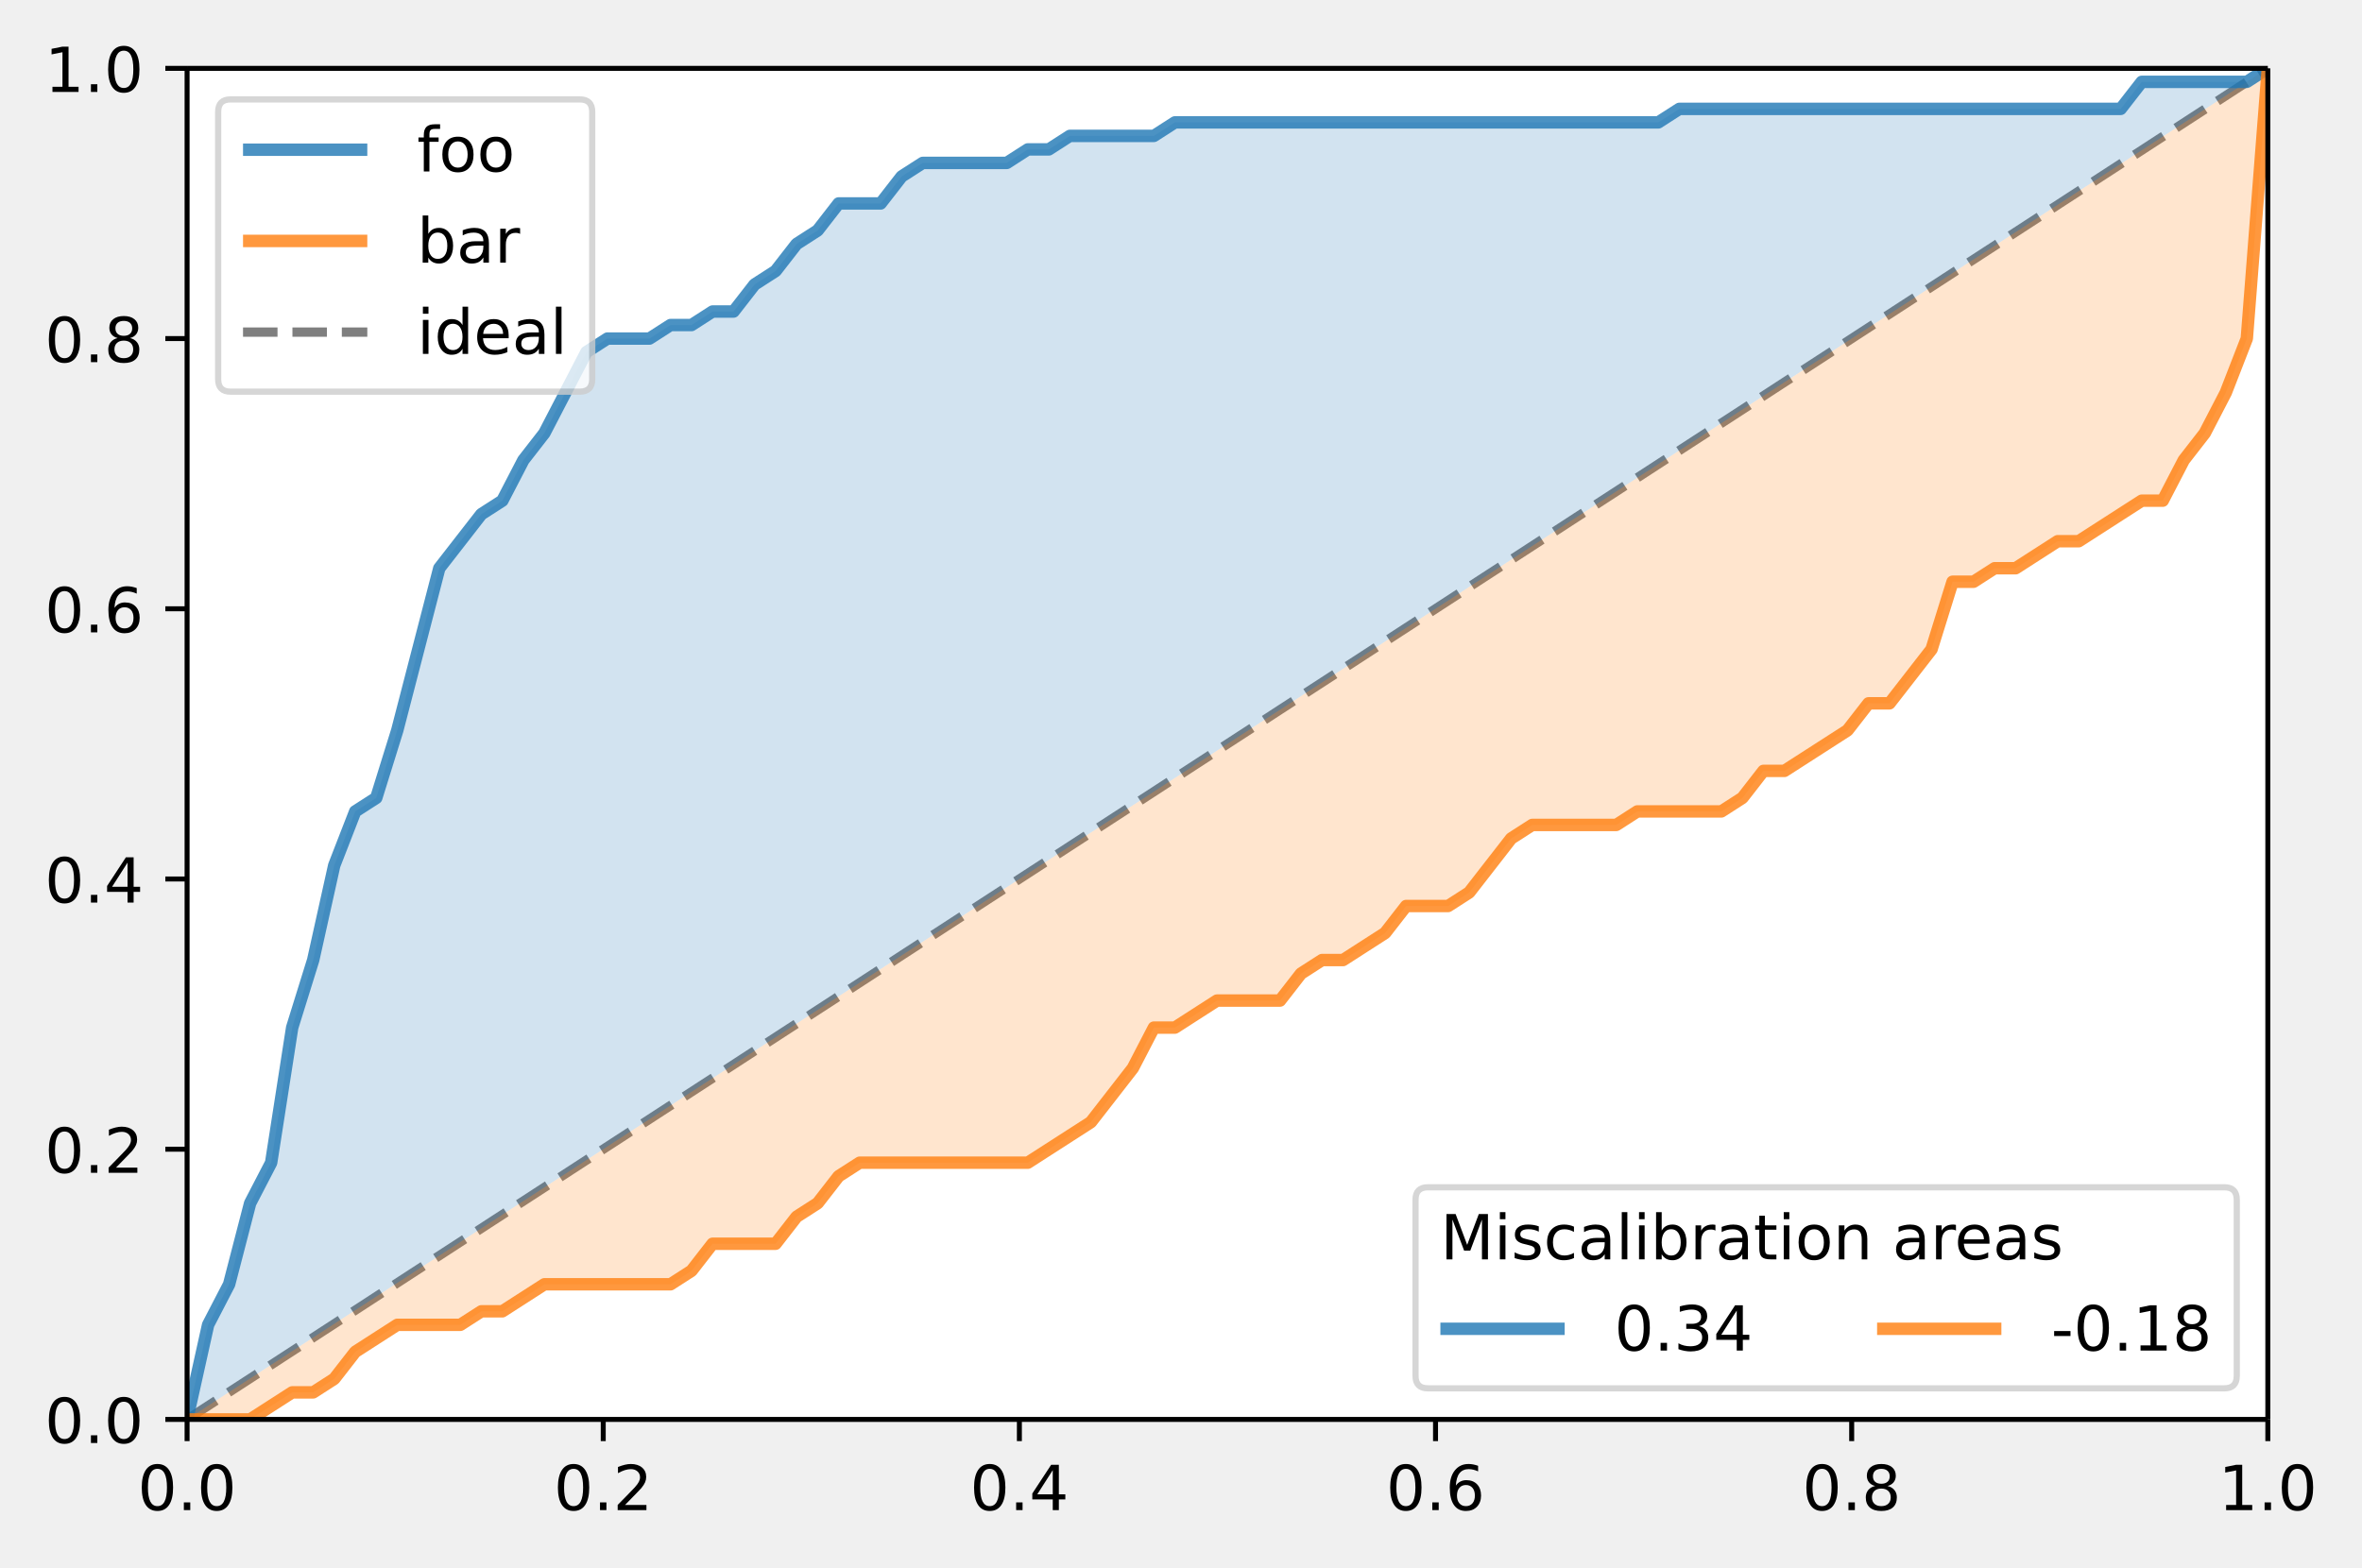
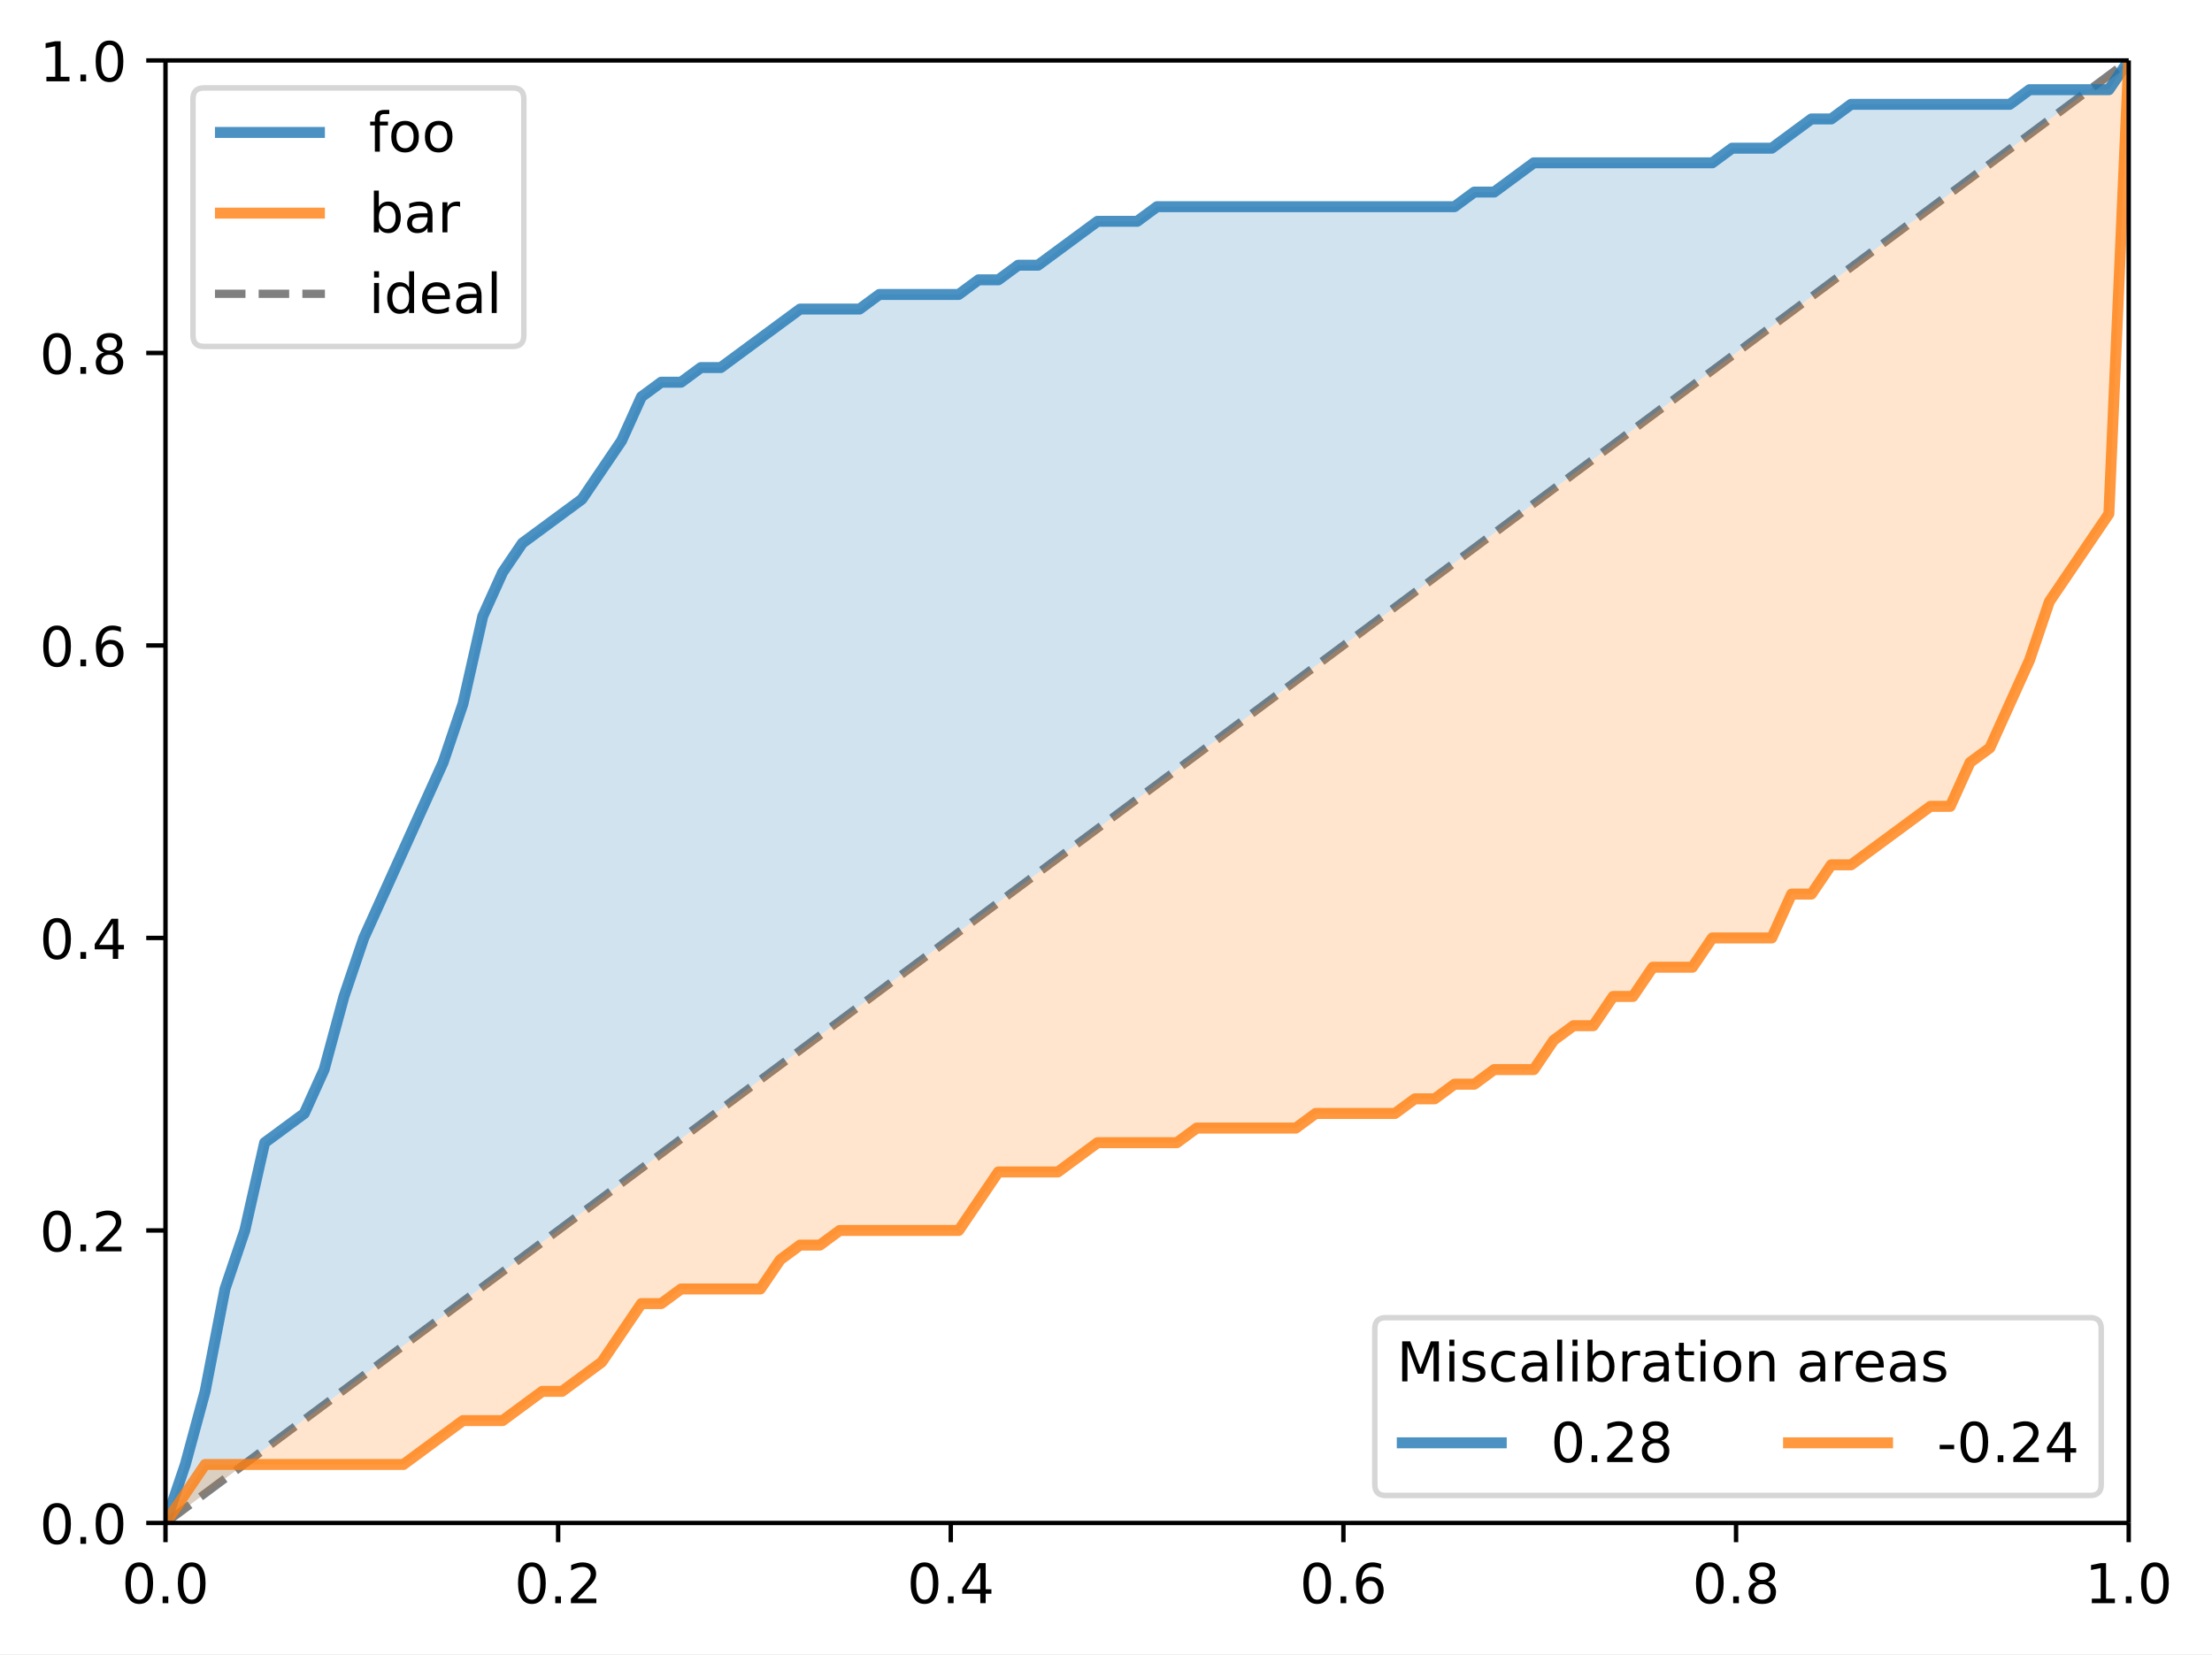
- <svg xmlns="http://www.w3.org/2000/svg" xmlns:xlink="http://www.w3.org/1999/xlink" height="336.423" viewBox="0 0 380.055 252.317" width="506.74">
+ <svg xmlns="http://www.w3.org/2000/svg" xmlns:xlink="http://www.w3.org/1999/xlink" height="401.319" viewBox="0 0 402.375 300.989" width="536.5">
  <defs>
    <style>*{stroke-linecap:butt;stroke-linejoin:round}</style>
  </defs>
  <g id="figure_1">
-     <path d="M0 252.317h380.055V0H0z" fill="none" id="patch_1" />
+     <path d="M0 300.99h402.375V0H0z" fill="#fff" id="patch_1" />
    <g id="axes_1">
-       <path d="M30.103 228.44h334.8V11h-334.8z" fill="#fff" id="patch_2" />
-       <path clip-path="url(#p59745aef36)" d="M30.103 228.44L364.903 11" fill="none" stroke="#000" stroke-dasharray="5.55,2.4" stroke-opacity=".5" stroke-width="1.5" id="line2d_1" />
-       <path clip-path="url(#p59745aef36)" d="M30.103 228.44l3.382-15.222 3.382-6.523 3.382-13.046 3.381-6.523 3.382-21.744 3.382-10.872 3.382-15.221 3.382-8.698 3.381-2.174 3.382-10.872 3.382-13.047 3.382-13.046 3.382-4.349 3.382-4.349 3.381-2.174 3.382-6.523 3.382-4.349 3.382-6.523 3.382-6.523 3.381-2.175h6.764l3.382-2.174h3.382l3.382-2.175h3.381l3.382-4.348 3.382-2.175 3.382-4.349 3.382-2.174 3.381-4.349h6.764l3.382-4.349 3.382-2.174h13.527l3.382-2.174h3.382l3.381-2.175h13.528l3.382-2.174h77.781l3.382-2.175h71.018l3.382-4.348h16.909l3.382-2.175-3.382 2.197-3.382 2.196-3.381 2.196-3.382 2.197-3.382 2.196-3.382 2.196-3.382 2.197-3.381 2.196-3.382 2.196-3.382 2.197-3.382 2.196-3.382 2.197-3.382 2.196-3.381 2.196-3.382 2.197-3.382 2.196-3.382 2.196-3.382 2.197-3.381 2.196-3.382 2.196-3.382 2.197-3.382 2.196-3.382 2.197-3.382 2.196-3.381 2.196-3.382 2.197-3.382 2.196-3.382 2.196-3.382 2.197-3.381 2.196-3.382 2.196-3.382 2.197-3.382 2.196-3.382 2.197-3.382 2.196-3.381 2.196-3.382 2.197-3.382 2.196-3.382 2.196-3.382 2.197-3.381 2.196-3.382 2.196-3.382 2.197-3.382 2.196-3.382 2.197-3.382 2.196-3.381 2.196-3.382 2.197-3.382 2.196-3.382 2.196-3.382 2.197-3.381 2.196-3.382 2.196-3.382 2.197-3.382 2.196-3.382 2.197-3.382 2.196-3.381 2.196-3.382 2.197-3.382 2.196-3.382 2.196-3.382 2.197-3.381 2.196-3.382 2.196-3.382 2.197-3.382 2.196-3.382 2.197-3.382 2.196-3.381 2.196-3.382 2.197-3.382 2.196-3.382 2.196-3.382 2.197-3.381 2.196-3.382 2.196-3.382 2.197-3.382 2.196-3.382 2.197-3.382 2.196-3.381 2.196-3.382 2.197-3.382 2.196-3.382 2.196-3.382 2.197-3.381 2.196-3.382 2.196-3.382 2.197-3.382 2.196-3.382 2.197-3.382 2.196-3.381 2.196-3.382 2.197-3.382 2.196-3.382 2.196-3.382 2.197-3.381 2.196-3.382 2.196-3.382 2.197-3.382 2.196z" fill="#1f77b4" fill-opacity=".2" id="PolyCollection_1" />
-       <path clip-path="url(#p59745aef36)" d="M30.103 228.44H40.25l3.381-2.175 3.382-2.175h3.382l3.382-2.174 3.382-4.349 3.381-2.174 3.382-2.175h10.146l3.382-2.174h3.381l3.382-2.174 3.382-2.175h20.291l3.382-2.174 3.382-4.349h10.145l3.382-4.349 3.382-2.174 3.381-4.349 3.382-2.174h27.054l3.382-2.175 3.381-2.174 3.382-2.175 3.382-4.348 3.382-4.35 3.382-6.522h3.382l3.381-2.175 3.382-2.174h10.146l3.381-4.349 3.382-2.174h3.382l3.382-2.175 3.382-2.174 3.382-4.349h6.763l3.382-2.174 3.382-4.35 3.382-4.348 3.381-2.174h13.528l3.382-2.175h13.527l3.382-2.174 3.381-4.349h3.382l3.382-2.174 3.382-2.175 3.382-2.174 3.382-4.349h3.381l3.382-4.349 3.382-4.349 3.382-10.872h3.382l3.381-2.174h3.382l3.382-2.174 3.382-2.175h3.382l3.382-2.174 3.381-2.175 3.382-2.174h3.382l3.382-6.523 3.382-4.349 3.381-6.523 3.382-8.698L364.903 11l-3.382 2.197-3.382 2.196-3.381 2.196-3.382 2.197-3.382 2.196-3.382 2.196-3.382 2.197-3.381 2.196-3.382 2.196-3.382 2.197-3.382 2.196-3.382 2.197-3.382 2.196-3.381 2.196-3.382 2.197-3.382 2.196-3.382 2.196-3.382 2.197-3.381 2.196-3.382 2.196-3.382 2.197-3.382 2.196-3.382 2.197-3.382 2.196-3.381 2.196-3.382 2.197-3.382 2.196-3.382 2.196-3.382 2.197-3.381 2.196-3.382 2.196-3.382 2.197-3.382 2.196-3.382 2.197-3.382 2.196-3.381 2.196-3.382 2.197-3.382 2.196-3.382 2.196-3.382 2.197-3.381 2.196-3.382 2.196-3.382 2.197-3.382 2.196-3.382 2.197-3.382 2.196-3.381 2.196-3.382 2.197-3.382 2.196-3.382 2.196-3.382 2.197-3.381 2.196-3.382 2.196-3.382 2.197-3.382 2.196-3.382 2.197-3.382 2.196-3.381 2.196-3.382 2.197-3.382 2.196-3.382 2.196-3.382 2.197-3.381 2.196-3.382 2.196-3.382 2.197-3.382 2.196-3.382 2.197-3.382 2.196-3.381 2.196-3.382 2.197-3.382 2.196-3.382 2.196-3.382 2.197-3.381 2.196-3.382 2.196-3.382 2.197-3.382 2.196-3.382 2.197-3.382 2.196-3.381 2.196-3.382 2.197-3.382 2.196-3.382 2.196-3.382 2.197-3.381 2.196-3.382 2.196-3.382 2.197-3.382 2.196-3.382 2.197-3.382 2.196-3.381 2.196-3.382 2.197-3.382 2.196-3.382 2.196-3.382 2.197-3.381 2.196-3.382 2.196-3.382 2.197-3.382 2.196z" fill="#ff7f0e" fill-opacity=".2" id="PolyCollection_2" />
+       <path d="M30.103 277.111h357.12V11H30.103z" fill="#fff" id="patch_2" />
+       <path clip-path="url(#pc31e9d6f29)" d="M30.103 277.111L387.223 11" fill="none" stroke="#000" stroke-dasharray="5.55,2.4" stroke-opacity=".5" stroke-width="1.5" id="line2d_1" />
+       <path clip-path="url(#pc31e9d6f29)" d="M30.103 277.111l3.607-10.644 3.608-13.306 3.607-18.628 3.607-10.644 3.607-15.967 3.608-2.661 3.607-2.661 3.607-7.984 3.608-13.305 3.607-10.645 3.607-7.983 3.607-7.983 3.608-7.984 3.607-7.983 3.607-10.645 3.607-15.966 3.608-7.984 3.607-5.322 3.607-2.66 3.608-2.662 3.607-2.661 3.607-5.322 3.607-5.323 3.608-7.983 3.607-2.661h3.607l3.607-2.661h3.608l3.607-2.661 3.607-2.662 3.608-2.66 3.607-2.662H156.358l3.607-2.66H174.394l3.607-2.662h3.608l3.607-2.661h3.607l3.607-2.661 3.608-2.661 3.607-2.661h7.214l3.608-2.662H264.576l3.607-2.66h3.607l3.608-2.662 3.607-2.66h32.465l3.608-2.662h7.214l3.607-2.661 3.608-2.661h3.607l3.607-2.661H365.58l3.608-2.662H383.616L387.223 11l-3.607 2.688-3.607 2.688-3.608 2.688-3.607 2.688-3.607 2.688-3.608 2.688-3.607 2.688-3.607 2.688-3.607 2.688-3.608 2.688-3.607 2.688-3.607 2.688-3.607 2.688-3.608 2.688-3.607 2.688-3.607 2.688-3.608 2.688-3.607 2.688-3.607 2.688-3.607 2.688-3.608 2.688-3.607 2.688-3.607 2.688-3.607 2.688-3.608 2.688-3.607 2.688-3.607 2.688-3.608 2.688-3.607 2.688-3.607 2.688-3.607 2.688-3.608 2.688-3.607 2.688-3.607 2.688-3.607 2.688-3.608 2.688-3.607 2.688-3.607 2.688-3.608 2.688-3.607 2.688-3.607 2.688-3.607 2.688-3.608 2.688-3.607 2.688-3.607 2.688-3.607 2.688-3.608 2.688-3.607 2.688-3.607 2.688-3.608 2.688-3.607 2.688-3.607 2.688-3.607 2.688-3.608 2.688-3.607 2.688-3.607 2.688-3.607 2.688-3.608 2.688-3.607 2.688-3.607 2.688-3.608 2.688-3.607 2.688-3.607 2.688-3.607 2.688-3.608 2.688-3.607 2.688-3.607 2.688-3.607 2.688-3.608 2.688-3.607 2.688-3.607 2.688-3.608 2.688-3.607 2.688-3.607 2.688-3.607 2.688-3.608 2.688-3.607 2.688-3.607 2.688-3.607 2.688-3.608 2.688-3.607 2.688-3.607 2.688-3.608 2.688-3.607 2.688-3.607 2.688-3.607 2.688-3.608 2.688-3.607 2.688-3.607 2.688-3.607 2.688-3.608 2.688-3.607 2.688-3.607 2.688-3.608 2.688-3.607 2.688-3.607 2.688-3.607 2.688-3.608 2.688-3.607 2.688z" fill="#1f77b4" fill-opacity=".2" id="PolyCollection_1" />
+       <path clip-path="url(#pc31e9d6f29)" d="M30.103 277.111l3.607-5.322 3.608-5.322H73.39l3.608-2.661 3.607-2.662 3.607-2.66h7.215l3.607-2.662 3.607-2.66h3.608l3.607-2.662 3.607-2.661 3.607-5.322 3.608-5.323h3.607l3.607-2.66H138.321l3.608-5.323 3.607-2.661h3.607l3.607-2.661h21.644l3.607-5.322 3.608-5.323H192.43l3.608-2.66 3.607-2.662H214.074l3.607-2.661h18.037l3.607-2.661H253.754l3.607-2.661h3.608l3.607-2.661h3.607l3.607-2.662h7.215l3.607-5.322 3.607-2.66h3.608l3.607-5.323h3.607l3.608-5.322h7.214l3.607-5.323h10.822l3.607-7.983h3.608l3.607-5.322h3.607l3.608-2.661 3.607-2.661 3.607-2.662 3.607-2.66h3.608l3.607-7.984 3.607-2.661 3.607-7.984 3.608-7.983 3.607-10.644 3.607-5.323 3.608-5.322 3.607-5.322 3.607-82.495-3.607 2.688-3.607 2.688-3.608 2.688-3.607 2.688-3.607 2.688-3.608 2.688-3.607 2.688-3.607 2.688-3.607 2.688-3.608 2.688-3.607 2.688-3.607 2.688-3.607 2.688-3.608 2.688-3.607 2.688-3.607 2.688-3.608 2.688-3.607 2.688-3.607 2.688-3.607 2.688-3.608 2.688-3.607 2.688-3.607 2.688-3.607 2.688-3.608 2.688-3.607 2.688-3.607 2.688-3.608 2.688-3.607 2.688-3.607 2.688-3.607 2.688-3.608 2.688-3.607 2.688-3.607 2.688-3.607 2.688-3.608 2.688-3.607 2.688-3.607 2.688-3.608 2.688-3.607 2.688-3.607 2.688-3.607 2.688-3.608 2.688-3.607 2.688-3.607 2.688-3.607 2.688-3.608 2.688-3.607 2.688-3.607 2.688-3.608 2.688-3.607 2.688-3.607 2.688-3.607 2.688-3.608 2.688-3.607 2.688-3.607 2.688-3.607 2.688-3.608 2.688-3.607 2.688-3.607 2.688-3.608 2.688-3.607 2.688-3.607 2.688-3.607 2.688-3.608 2.688-3.607 2.688-3.607 2.688-3.607 2.688-3.608 2.688-3.607 2.688-3.607 2.688-3.608 2.688-3.607 2.688-3.607 2.688-3.607 2.688-3.608 2.688-3.607 2.688-3.607 2.688-3.607 2.688-3.608 2.688-3.607 2.688-3.607 2.688-3.608 2.688-3.607 2.688-3.607 2.688-3.607 2.688-3.608 2.688-3.607 2.688-3.607 2.688-3.607 2.688-3.608 2.688-3.607 2.688-3.607 2.688-3.608 2.688-3.607 2.688-3.607 2.688-3.607 2.688-3.608 2.688-3.607 2.688z" fill="#ff7f0e" fill-opacity=".2" id="PolyCollection_2" />
      <g id="matplotlib.axis_1">
        <g id="xtick_1">
          <g id="line2d_2">
            <defs>
-               <path d="M0 0v3.5" id="m383311450c" stroke="#000" stroke-width=".8" />
-             </defs>
-             <use x="30.103" xlink:href="#m383311450c" y="228.439" stroke="#000" stroke-width=".8" />
-           </g>
-           <g transform="matrix(.1 0 0 -.1 22.152 243.038)" id="text_1">
+               <path d="M0 0v3.5" id="m0dce271a22" stroke="#000" stroke-width=".8" />
+             </defs>
+             <use x="30.103" xlink:href="#m0dce271a22" y="277.111" stroke="#000" stroke-width=".8" />
+           </g>
+           <g id="text_1">
            <defs>
              <path d="M31.781 66.406q-7.61 0-11.453-7.5Q16.5 51.422 16.5 36.375q0-14.984 3.828-22.484 3.844-7.5 11.453-7.5 7.672 0 11.5 7.5 3.844 7.5 3.844 22.484 0 15.047-3.844 22.531-3.828 7.5-11.5 7.5zm0 7.813q12.266 0 18.735-9.703 6.468-9.688 6.468-28.141 0-18.406-6.468-28.11-6.47-9.687-18.735-9.687-12.25 0-18.718 9.688-6.47 9.703-6.47 28.109 0 18.453 6.47 28.14Q19.53 74.22 31.78 74.22z" id="DejaVuSans-48" />
              <path d="M10.688 12.406H21V0H10.687z" id="DejaVuSans-46" />
            </defs>
-             <use xlink:href="#DejaVuSans-48" />
-             <use x="63.623" xlink:href="#DejaVuSans-46" />
-             <use x="95.41" xlink:href="#DejaVuSans-48" />
+             <g transform="matrix(.1 0 0 -.1 22.152 291.71)">
+               <use xlink:href="#DejaVuSans-48" />
+               <use x="63.623" xlink:href="#DejaVuSans-46" />
+               <use x="95.41" xlink:href="#DejaVuSans-48" />
+             </g>
          </g>
        </g>
        <g id="xtick_2">
-           <use x="97.063" xlink:href="#m383311450c" y="228.439" stroke="#000" stroke-width=".8" id="line2d_3" />
-           <g transform="matrix(.1 0 0 -.1 89.112 243.038)" id="text_2">
+           <use x="101.527" xlink:href="#m0dce271a22" y="277.111" stroke="#000" stroke-width=".8" id="line2d_3" />
+           <g id="text_2">
            <defs>
              <path d="M19.188 8.297h34.421V0H7.33v8.297q5.609 5.812 15.296 15.594 9.703 9.797 12.188 12.64 4.734 5.313 6.609 9 1.89 3.688 1.89 7.25 0 5.813-4.078 9.469-4.078 3.672-10.625 3.672-4.64 0-9.797-1.61-5.14-1.609-11-4.89v9.969Q13.767 71.78 18.938 73q5.188 1.219 9.485 1.219 11.328 0 18.062-5.672 6.735-5.656 6.735-15.125 0-4.5-1.688-8.531-1.672-4.016-6.125-9.485-1.218-1.422-7.765-8.187-6.532-6.766-18.453-18.922z" id="DejaVuSans-50" />
            </defs>
-             <use xlink:href="#DejaVuSans-48" />
-             <use x="63.623" xlink:href="#DejaVuSans-46" />
-             <use x="95.41" xlink:href="#DejaVuSans-50" />
+             <g transform="matrix(.1 0 0 -.1 93.576 291.71)">
+               <use xlink:href="#DejaVuSans-48" />
+               <use x="63.623" xlink:href="#DejaVuSans-46" />
+               <use x="95.41" xlink:href="#DejaVuSans-50" />
+             </g>
          </g>
        </g>
        <g id="xtick_3">
-           <use x="164.023" xlink:href="#m383311450c" y="228.439" stroke="#000" stroke-width=".8" id="line2d_4" />
-           <g transform="matrix(.1 0 0 -.1 156.072 243.038)" id="text_3">
+           <use x="172.951" xlink:href="#m0dce271a22" y="277.111" stroke="#000" stroke-width=".8" id="line2d_4" />
+           <g id="text_3">
            <defs>
              <path d="M37.797 64.313L12.89 25.39h24.906zm-2.594 8.593H47.61V25.391h10.407v-8.203H47.609V0h-9.812v17.188H4.89v9.515z" id="DejaVuSans-52" />
            </defs>
-             <use xlink:href="#DejaVuSans-48" />
-             <use x="63.623" xlink:href="#DejaVuSans-46" />
-             <use x="95.41" xlink:href="#DejaVuSans-52" />
+             <g transform="matrix(.1 0 0 -.1 165 291.71)">
+               <use xlink:href="#DejaVuSans-48" />
+               <use x="63.623" xlink:href="#DejaVuSans-46" />
+               <use x="95.41" xlink:href="#DejaVuSans-52" />
+             </g>
          </g>
        </g>
        <g id="xtick_4">
-           <use x="230.983" xlink:href="#m383311450c" y="228.439" stroke="#000" stroke-width=".8" id="line2d_5" />
-           <g transform="matrix(.1 0 0 -.1 223.032 243.038)" id="text_4">
+           <use x="244.375" xlink:href="#m0dce271a22" y="277.111" stroke="#000" stroke-width=".8" id="line2d_5" />
+           <g id="text_4">
            <defs>
              <path d="M33.016 40.375q-6.641 0-10.532-4.547-3.875-4.531-3.875-12.437 0-7.86 3.875-12.438 3.891-4.562 10.532-4.562 6.64 0 10.515 4.562 3.875 4.578 3.875 12.438 0 7.906-3.875 12.437-3.875 4.547-10.515 4.547zm19.578 30.922v-8.984q-3.719 1.75-7.5 2.671-3.782.938-7.5.938-9.766 0-14.922-6.594-5.14-6.594-5.875-19.922 2.875 4.25 7.219 6.516 4.359 2.266 9.578 2.266 10.984 0 17.36-6.672 6.374-6.657 6.374-18.125 0-11.235-6.64-18.032-6.641-6.78-17.672-6.78-12.657 0-19.344 9.687-6.688 9.703-6.688 28.109 0 17.281 8.204 27.563 8.203 10.28 22.015 10.28 3.719 0 7.5-.734t7.89-2.187z" id="DejaVuSans-54" />
            </defs>
-             <use xlink:href="#DejaVuSans-48" />
-             <use x="63.623" xlink:href="#DejaVuSans-46" />
-             <use x="95.41" xlink:href="#DejaVuSans-54" />
+             <g transform="matrix(.1 0 0 -.1 236.424 291.71)">
+               <use xlink:href="#DejaVuSans-48" />
+               <use x="63.623" xlink:href="#DejaVuSans-46" />
+               <use x="95.41" xlink:href="#DejaVuSans-54" />
+             </g>
          </g>
        </g>
        <g id="xtick_5">
-           <use x="297.943" xlink:href="#m383311450c" y="228.439" stroke="#000" stroke-width=".8" id="line2d_6" />
-           <g transform="matrix(.1 0 0 -.1 289.992 243.038)" id="text_5">
+           <use x="315.799" xlink:href="#m0dce271a22" y="277.111" stroke="#000" stroke-width=".8" id="line2d_6" />
+           <g id="text_5">
            <defs>
              <path d="M31.781 34.625q-7.031 0-11.062-3.766-4.016-3.765-4.016-10.343 0-6.594 4.016-10.36Q24.75 6.391 31.78 6.391q7.032 0 11.078 3.78 4.063 3.798 4.063 10.345 0 6.578-4.031 10.343-4.016 3.766-11.11 3.766zm-9.86 4.188q-6.343 1.562-9.89 5.906Q8.5 49.079 8.5 55.329q0 8.733 6.219 13.812 6.234 5.078 17.062 5.078 10.89 0 17.094-5.078 6.203-5.079 6.203-13.813 0-6.25-3.547-10.61-3.531-4.343-9.828-5.906 7.125-1.656 11.094-6.5 3.984-4.828 3.984-11.796 0-10.61-6.468-16.282-6.47-5.656-18.532-5.656-12.047 0-18.531 5.656-6.469 5.672-6.469 16.282 0 6.968 4 11.797 4.016 4.843 11.14 6.5zM18.314 54.39q0-5.657 3.53-8.828 3.548-3.172 9.938-3.172 6.36 0 9.938 3.172 3.593 3.171 3.593 8.828 0 5.672-3.593 8.843-3.578 3.172-9.938 3.172-6.39 0-9.937-3.172-3.532-3.172-3.532-8.843z" id="DejaVuSans-56" />
            </defs>
-             <use xlink:href="#DejaVuSans-48" />
-             <use x="63.623" xlink:href="#DejaVuSans-46" />
-             <use x="95.41" xlink:href="#DejaVuSans-56" />
+             <g transform="matrix(.1 0 0 -.1 307.848 291.71)">
+               <use xlink:href="#DejaVuSans-48" />
+               <use x="63.623" xlink:href="#DejaVuSans-46" />
+               <use x="95.41" xlink:href="#DejaVuSans-56" />
+             </g>
          </g>
        </g>
        <g id="xtick_6">
-           <use x="364.903" xlink:href="#m383311450c" y="228.439" stroke="#000" stroke-width=".8" id="line2d_7" />
-           <g transform="matrix(.1 0 0 -.1 356.952 243.038)" id="text_6">
+           <use x="387.223" xlink:href="#m0dce271a22" y="277.111" stroke="#000" stroke-width=".8" id="line2d_7" />
+           <g id="text_6">
            <defs>
              <path d="M12.406 8.297h16.11v55.625l-17.532-3.516v8.985l17.438 3.515h9.86V8.296H54.39V0H12.406z" id="DejaVuSans-49" />
            </defs>
-             <use xlink:href="#DejaVuSans-49" />
-             <use x="63.623" xlink:href="#DejaVuSans-46" />
-             <use x="95.41" xlink:href="#DejaVuSans-48" />
+             <g transform="matrix(.1 0 0 -.1 379.272 291.71)">
+               <use xlink:href="#DejaVuSans-49" />
+               <use x="63.623" xlink:href="#DejaVuSans-46" />
+               <use x="95.41" xlink:href="#DejaVuSans-48" />
+             </g>
          </g>
        </g>
      </g>
      <g id="matplotlib.axis_2">
        <g id="ytick_1">
          <g id="line2d_8">
            <defs>
-               <path d="M0 0h-3.5" id="m478fa3f871" stroke="#000" stroke-width=".8" />
-             </defs>
-             <use x="30.103" xlink:href="#m478fa3f871" y="228.439" stroke="#000" stroke-width=".8" />
-           </g>
-           <g transform="matrix(.1 0 0 -.1 7.2 232.238)" id="text_7">
+               <path d="M0 0h-3.5" id="mb03af58406" stroke="#000" stroke-width=".8" />
+             </defs>
+             <use x="30.103" xlink:href="#mb03af58406" y="277.111" stroke="#000" stroke-width=".8" />
+           </g>
+           <g transform="matrix(.1 0 0 -.1 7.2 280.91)" id="text_7">
            <use xlink:href="#DejaVuSans-48" />
            <use x="63.623" xlink:href="#DejaVuSans-46" />
            <use x="95.41" xlink:href="#DejaVuSans-48" />
          </g>
        </g>
        <g id="ytick_2">
-           <use x="30.103" xlink:href="#m478fa3f871" y="184.951" stroke="#000" stroke-width=".8" id="line2d_9" />
-           <g transform="matrix(.1 0 0 -.1 7.2 188.75)" id="text_8">
+           <use x="30.103" xlink:href="#mb03af58406" y="223.889" stroke="#000" stroke-width=".8" id="line2d_9" />
+           <g transform="matrix(.1 0 0 -.1 7.2 227.688)" id="text_8">
            <use xlink:href="#DejaVuSans-48" />
            <use x="63.623" xlink:href="#DejaVuSans-46" />
            <use x="95.41" xlink:href="#DejaVuSans-50" />
          </g>
        </g>
        <g id="ytick_3">
-           <use x="30.103" xlink:href="#m478fa3f871" y="141.463" stroke="#000" stroke-width=".8" id="line2d_10" />
-           <g transform="matrix(.1 0 0 -.1 7.2 145.262)" id="text_9">
+           <use x="30.103" xlink:href="#mb03af58406" y="170.666" stroke="#000" stroke-width=".8" id="line2d_10" />
+           <g transform="matrix(.1 0 0 -.1 7.2 174.466)" id="text_9">
            <use xlink:href="#DejaVuSans-48" />
            <use x="63.623" xlink:href="#DejaVuSans-46" />
            <use x="95.41" xlink:href="#DejaVuSans-52" />
          </g>
        </g>
        <g id="ytick_4">
-           <use x="30.103" xlink:href="#m478fa3f871" y="97.975" stroke="#000" stroke-width=".8" id="line2d_11" />
-           <g transform="matrix(.1 0 0 -.1 7.2 101.774)" id="text_10">
+           <use x="30.103" xlink:href="#mb03af58406" y="117.444" stroke="#000" stroke-width=".8" id="line2d_11" />
+           <g transform="matrix(.1 0 0 -.1 7.2 121.243)" id="text_10">
            <use xlink:href="#DejaVuSans-48" />
            <use x="63.623" xlink:href="#DejaVuSans-46" />
            <use x="95.41" xlink:href="#DejaVuSans-54" />
          </g>
        </g>
        <g id="ytick_5">
-           <use x="30.103" xlink:href="#m478fa3f871" y="54.487" stroke="#000" stroke-width=".8" id="line2d_12" />
-           <g transform="matrix(.1 0 0 -.1 7.2 58.286)" id="text_11">
+           <use x="30.103" xlink:href="#mb03af58406" y="64.222" stroke="#000" stroke-width=".8" id="line2d_12" />
+           <g transform="matrix(.1 0 0 -.1 7.2 68.02)" id="text_11">
            <use xlink:href="#DejaVuSans-48" />
            <use x="63.623" xlink:href="#DejaVuSans-46" />
            <use x="95.41" xlink:href="#DejaVuSans-56" />
          </g>
        </g>
        <g id="ytick_6">
-           <use x="30.103" xlink:href="#m478fa3f871" y="10.999" stroke="#000" stroke-width=".8" id="line2d_13" />
+           <use x="30.103" xlink:href="#mb03af58406" y="10.999" stroke="#000" stroke-width=".8" id="line2d_13" />
          <g transform="matrix(.1 0 0 -.1 7.2 14.798)" id="text_12">
            <use xlink:href="#DejaVuSans-49" />
            <use x="63.623" xlink:href="#DejaVuSans-46" />
            <use x="95.41" xlink:href="#DejaVuSans-48" />
          </g>
        </g>
      </g>
-       <path clip-path="url(#p59745aef36)" d="M30.103 228.44l3.382-15.222 3.382-6.523 3.382-13.046 3.381-6.523 3.382-21.744 3.382-10.872 3.382-15.221 3.382-8.698 3.381-2.174 3.382-10.872 3.382-13.047 3.382-13.046 3.382-4.349 3.382-4.349 3.381-2.174 3.382-6.523 3.382-4.349 3.382-6.523 3.382-6.523 3.381-2.175h6.764l3.382-2.174h3.382l3.382-2.175h3.381l3.382-4.348 3.382-2.175 3.382-4.349 3.382-2.174 3.381-4.349h6.764l3.382-4.349 3.382-2.174h13.527l3.382-2.174h3.382l3.381-2.175h13.528l3.382-2.174h77.781l3.382-2.175h71.018l3.382-4.348h16.909l3.382-2.175" fill="none" stroke="#1f77b4" stroke-linecap="square" stroke-opacity=".8" stroke-width="2" id="line2d_14" />
-       <path clip-path="url(#p59745aef36)" d="M30.103 228.44H40.25l3.381-2.175 3.382-2.175h3.382l3.382-2.174 3.382-4.349 3.381-2.174 3.382-2.175h10.146l3.382-2.174h3.381l3.382-2.174 3.382-2.175h20.291l3.382-2.174 3.382-4.349h10.145l3.382-4.349 3.382-2.174 3.381-4.349 3.382-2.174h27.054l3.382-2.175 3.381-2.174 3.382-2.175 3.382-4.348 3.382-4.35 3.382-6.522h3.382l3.381-2.175 3.382-2.174h10.146l3.381-4.349 3.382-2.174h3.382l3.382-2.175 3.382-2.174 3.382-4.349h6.763l3.382-2.174 3.382-4.35 3.382-4.348 3.381-2.174h13.528l3.382-2.175h13.527l3.382-2.174 3.381-4.349h3.382l3.382-2.174 3.382-2.175 3.382-2.174 3.382-4.349h3.381l3.382-4.349 3.382-4.349 3.382-10.872h3.382l3.381-2.174h3.382l3.382-2.174 3.382-2.175h3.382l3.382-2.174 3.381-2.175 3.382-2.174h3.382l3.382-6.523 3.382-4.349 3.381-6.523 3.382-8.698L364.903 11" fill="none" stroke="#ff7f0e" stroke-linecap="square" stroke-opacity=".8" stroke-width="2" id="line2d_15" />
-       <path d="M30.103 228.44V11" fill="none" stroke="#000" stroke-linecap="square" stroke-width=".8" id="patch_3" />
-       <path d="M364.903 228.44V11" fill="none" stroke="#000" stroke-linecap="square" stroke-width=".8" id="patch_4" />
-       <path d="M30.103 228.44h334.8" fill="none" stroke="#000" stroke-linecap="square" stroke-width=".8" id="patch_5" />
-       <path d="M30.103 11h334.8" fill="none" stroke="#000" stroke-linecap="square" stroke-width=".8" id="patch_6" />
+       <path clip-path="url(#pc31e9d6f29)" d="M30.103 277.111l3.607-10.644 3.608-13.306 3.607-18.628 3.607-10.644 3.607-15.967 3.608-2.661 3.607-2.661 3.607-7.984 3.608-13.305 3.607-10.645 3.607-7.983 3.607-7.983 3.608-7.984 3.607-7.983 3.607-10.645 3.607-15.966 3.608-7.984 3.607-5.322 3.607-2.66 3.608-2.662 3.607-2.661 3.607-5.322 3.607-5.323 3.608-7.983 3.607-2.661h3.607l3.607-2.661h3.608l3.607-2.661 3.607-2.662 3.608-2.66 3.607-2.662H156.358l3.607-2.66H174.394l3.607-2.662h3.608l3.607-2.661h3.607l3.607-2.661 3.608-2.661 3.607-2.661h7.214l3.608-2.662H264.576l3.607-2.66h3.607l3.608-2.662 3.607-2.66h32.465l3.608-2.662h7.214l3.607-2.661 3.608-2.661h3.607l3.607-2.661H365.58l3.608-2.662H383.616L387.223 11" fill="none" stroke="#1f77b4" stroke-linecap="square" stroke-opacity=".8" stroke-width="2" id="line2d_14" />
+       <path clip-path="url(#pc31e9d6f29)" d="M30.103 277.111l3.607-5.322 3.608-5.322H73.39l3.608-2.661 3.607-2.662 3.607-2.66h7.215l3.607-2.662 3.607-2.66h3.608l3.607-2.662 3.607-2.661 3.607-5.322 3.608-5.323h3.607l3.607-2.66H138.321l3.608-5.323 3.607-2.661h3.607l3.607-2.661h21.644l3.607-5.322 3.608-5.323H192.43l3.608-2.66 3.607-2.662H214.074l3.607-2.661h18.037l3.607-2.661H253.754l3.607-2.661h3.608l3.607-2.661h3.607l3.607-2.662h7.215l3.607-5.322 3.607-2.66h3.608l3.607-5.323h3.607l3.608-5.322h7.214l3.607-5.323h10.822l3.607-7.983h3.608l3.607-5.322h3.607l3.608-2.661 3.607-2.661 3.607-2.662 3.607-2.66h3.608l3.607-7.984 3.607-2.661 3.607-7.984 3.608-7.983 3.607-10.644 3.607-5.323 3.608-5.322 3.607-5.322 3.607-82.495" fill="none" stroke="#ff7f0e" stroke-linecap="square" stroke-opacity=".8" stroke-width="2" id="line2d_15" />
+       <path d="M30.103 277.111V11" fill="none" stroke="#000" stroke-linecap="square" stroke-width=".8" id="patch_3" />
+       <path d="M387.223 277.111V11" fill="none" stroke="#000" stroke-linecap="square" stroke-width=".8" id="patch_4" />
+       <path d="M30.103 277.111h357.12" fill="none" stroke="#000" stroke-linecap="square" stroke-width=".8" id="patch_5" />
+       <path d="M30.103 11h357.12" fill="none" stroke="#000" stroke-linecap="square" stroke-width=".8" id="patch_6" />
      <g id="legend_1">
        <path d="M37.103 63.034H93.29q2 0 2-2V17.999q0-2-2-2H37.103q-2 0-2 2v43.035q0 2 2 2z" fill="#fff" opacity=".8" stroke="#ccc" id="patch_7" />
        <path d="M39.103 24.098h20" fill="none" stroke="#1f77b4" stroke-linecap="square" stroke-opacity=".8" stroke-width="2" id="line2d_16" />
-         <g transform="matrix(.1 0 0 -.1 67.103 27.598)" id="text_13">
+         <g id="text_13">
          <defs>
            <path d="M37.11 75.984V68.5h-8.594q-4.828 0-6.72-1.953-1.874-1.953-1.874-7.031v-4.828h14.797v-6.985H19.922V0H10.89v47.703H2.297v6.984h8.594V58.5q0 9.125 4.25 13.297 4.25 4.187 13.468 4.187z" id="DejaVuSans-102" />
            <path d="M30.61 48.39q-7.22 0-11.422-5.64-4.204-5.64-4.204-15.453 0-9.813 4.172-15.453 4.188-5.64 11.453-5.64 7.188 0 11.375 5.655 4.203 5.672 4.203 15.438 0 9.719-4.203 15.406-4.187 5.688-11.375 5.688zm0 7.61q11.718 0 18.406-7.625 6.703-7.61 6.703-21.078 0-13.422-6.703-21.078-6.688-7.64-18.407-7.64-11.765 0-18.437 7.64-6.656 7.656-6.656 21.078 0 13.469 6.656 21.078Q18.844 56 30.609 56z" id="DejaVuSans-111" />
          </defs>
-           <use xlink:href="#DejaVuSans-102" />
-           <use x="35.205" xlink:href="#DejaVuSans-111" />
-           <use x="96.387" xlink:href="#DejaVuSans-111" />
+           <g transform="matrix(.1 0 0 -.1 67.103 27.598)">
+             <use xlink:href="#DejaVuSans-102" />
+             <use x="35.205" xlink:href="#DejaVuSans-111" />
+             <use x="96.387" xlink:href="#DejaVuSans-111" />
+           </g>
        </g>
        <path d="M39.103 38.776h20" fill="none" stroke="#ff7f0e" stroke-linecap="square" stroke-opacity=".8" stroke-width="2" id="line2d_18" />
-         <g transform="matrix(.1 0 0 -.1 67.103 42.276)" id="text_14">
+         <g id="text_14">
          <defs>
            <path d="M48.688 27.297q0 9.906-4.079 15.547-4.078 5.64-11.203 5.64-7.14 0-11.218-5.64-4.079-5.64-4.079-15.547 0-9.906 4.078-15.547 4.079-5.64 11.22-5.64 7.124 0 11.202 5.64t4.078 15.547zM18.108 46.39q2.844 4.875 7.157 7.234Q29.594 56 35.594 56q9.968 0 16.187-7.906 6.235-7.907 6.235-20.797T51.78 6.484q-6.218-7.906-16.187-7.906-6 0-10.328 2.375-4.313 2.375-7.157 7.25V0H9.08v75.984h9.03z" id="DejaVuSans-98" />
            <path d="M34.281 27.484q-10.89 0-15.093-2.484-4.204-2.484-4.204-8.5 0-4.781 3.157-7.594 3.156-2.797 8.562-2.797 7.485 0 12 5.297 4.516 5.297 4.516 14.078v2zm17.922 3.72V0H43.22v8.297Q40.14 3.328 35.547.953q-4.594-2.375-11.234-2.375-8.391 0-13.36 4.719Q6 8.016 6 15.922q0 9.219 6.172 13.906 6.187 4.688 18.437 4.688h12.61v.89q0 6.203-4.078 9.594-4.078 3.39-11.453 3.39-4.688 0-9.141-1.124-4.438-1.125-8.531-3.375v8.312q4.921 1.906 9.562 2.844 4.64.953 9.031.953 11.875 0 17.735-6.156 5.86-6.14 5.86-18.64z" id="DejaVuSans-97" />
            <path d="M41.11 46.297q-1.516.875-3.297 1.281Q36.03 48 33.89 48q-7.625 0-11.703-4.953-4.079-4.953-4.079-14.234V0H9.08v54.688h9.03v-8.5q2.844 4.984 7.375 7.39Q30.031 56 36.531 56q.922 0 2.047-.125 1.125-.11 2.484-.36z" id="DejaVuSans-114" />
          </defs>
-           <use xlink:href="#DejaVuSans-98" />
-           <use x="63.477" xlink:href="#DejaVuSans-97" />
-           <use x="124.756" xlink:href="#DejaVuSans-114" />
+           <g transform="matrix(.1 0 0 -.1 67.103 42.276)">
+             <use xlink:href="#DejaVuSans-98" />
+             <use x="63.477" xlink:href="#DejaVuSans-97" />
+             <use x="124.756" xlink:href="#DejaVuSans-114" />
+           </g>
        </g>
        <path d="M39.103 53.454h20" fill="none" stroke="#000" stroke-dasharray="5.55,2.4" stroke-opacity=".5" stroke-width="1.5" id="line2d_20" />
-         <g transform="matrix(.1 0 0 -.1 67.103 56.954)" id="text_15">
+         <g id="text_15">
          <defs>
            <path d="M9.422 54.688h8.984V0H9.422zm0 21.296h8.984v-11.39H9.422z" id="DejaVuSans-105" />
            <path d="M45.406 46.39v29.594h8.985V0h-8.985v8.203Q42.578 3.328 38.25.953q-4.313-2.375-10.375-2.375-9.906 0-16.14 7.906-6.22 7.922-6.22 20.813 0 12.89 6.22 20.797Q17.968 56 27.874 56q6.063 0 10.375-2.375 4.328-2.36 7.156-7.234zm-30.61-19.093q0-9.906 4.079-15.547 4.078-5.64 11.203-5.64 7.125 0 11.219 5.64 4.11 5.64 4.11 15.547 0 9.906-4.11 15.547-4.094 5.64-11.219 5.64-7.125 0-11.203-5.64-4.078-5.64-4.078-15.547z" id="DejaVuSans-100" />
            <path d="M56.203 29.594v-4.39H14.891q.593-9.282 5.593-14.142 5-4.859 13.938-4.859 5.172 0 10.031 1.266 4.86 1.265 9.656 3.812v-8.5Q49.266.734 44.187-.344 39.11-1.422 33.892-1.422q-13.094 0-20.735 7.61-7.64 7.625-7.64 20.625 0 13.421 7.25 21.296Q20.016 56 32.328 56q11.031 0 17.453-7.11 6.422-7.093 6.422-19.296zm-8.984 2.64q-.094 7.36-4.125 11.75-4.032 4.407-10.672 4.407-7.516 0-12.031-4.25-4.516-4.25-5.203-11.97z" id="DejaVuSans-101" />
            <path d="M9.422 75.984h8.984V0H9.422z" id="DejaVuSans-108" />
          </defs>
-           <use xlink:href="#DejaVuSans-105" />
-           <use x="27.783" xlink:href="#DejaVuSans-100" />
-           <use x="91.26" xlink:href="#DejaVuSans-101" />
-           <use x="152.783" xlink:href="#DejaVuSans-97" />
-           <use x="214.063" xlink:href="#DejaVuSans-108" />
+           <g transform="matrix(.1 0 0 -.1 67.103 56.954)">
+             <use xlink:href="#DejaVuSans-105" />
+             <use x="27.783" xlink:href="#DejaVuSans-100" />
+             <use x="91.26" xlink:href="#DejaVuSans-101" />
+             <use x="152.783" xlink:href="#DejaVuSans-97" />
+             <use x="214.063" xlink:href="#DejaVuSans-108" />
+           </g>
        </g>
      </g>
      <g id="legend_2">
-         <path d="M229.764 223.44h128.14q2 0 2-2v-28.357q0-2-2-2h-128.14q-2 0-2 2v28.356q0 2 2 2z" fill="#fff" opacity=".8" stroke="#ccc" id="patch_8" />
-         <g transform="matrix(.1 0 0 -.1 231.764 202.681)" id="text_16">
+         <path d="M252.084 272.111h128.14q2 0 2-2v-28.356q0-2-2-2h-128.14q-2 0-2 2v28.356q0 2 2 2z" fill="#fff" opacity=".8" stroke="#ccc" id="patch_8" />
+         <g id="text_16">
          <defs>
            <path d="M9.813 72.906h14.703l18.593-49.61 18.703 49.61h14.704V0H66.89v64.016l-18.797-50h-9.907l-18.796 50V0H9.813z" id="DejaVuSans-77" />
            <path d="M44.281 53.078v-8.5q-3.797 1.953-7.906 2.922-4.094.984-8.5.984-6.688 0-10.031-2.047-3.344-2.046-3.344-6.156 0-3.125 2.39-4.906 2.391-1.781 9.626-3.39l3.078-.688q9.562-2.047 13.593-5.781 4.032-3.735 4.032-10.422 0-7.625-6.032-12.078-6.03-4.438-16.578-4.438-4.39 0-9.156.86Q10.688.296 5.422 2v9.281q4.984-2.594 9.812-3.89 4.829-1.282 9.579-1.282 6.343 0 9.75 2.172 3.421 2.172 3.421 6.125 0 3.656-2.468 5.61-2.453 1.953-10.813 3.765l-3.125.735q-8.344 1.75-12.062 5.39-3.704 3.64-3.704 9.985 0 7.718 5.47 11.906Q16.75 56 26.811 56q4.97 0 9.36-.734 4.406-.72 8.11-2.188z" id="DejaVuSans-115" />
            <path d="M48.781 52.594v-8.407q-3.812 2.11-7.64 3.157-3.828 1.047-7.735 1.047-8.75 0-13.593-5.547-4.829-5.532-4.829-15.547 0-10.016 4.829-15.563 4.843-5.53 13.593-5.53 3.907 0 7.735 1.046 3.828 1.047 7.64 3.156V2.094Q45.016.344 40.984-.531q-4.015-.89-8.562-.89-12.36 0-19.64 7.765-7.266 7.765-7.266 20.953 0 13.375 7.343 21.031Q20.22 56 33.016 56q4.14 0 8.093-.86 3.953-.843 7.672-2.546z" id="DejaVuSans-99" />
            <path d="M18.313 70.219V54.688h18.5v-6.985h-18.5V18.016q0-6.688 1.828-8.594 1.828-1.906 7.453-1.906h9.218V0h-9.218q-10.407 0-14.36 3.875-3.953 3.89-3.953 14.14v29.688H2.687v6.984h6.594V70.22z" id="DejaVuSans-116" />
            <path d="M54.89 33.016V0h-8.984v32.719q0 7.765-3.031 11.61-3.031 3.858-9.078 3.858-7.281 0-11.484-4.64-4.204-4.625-4.204-12.64V0H9.08v54.688h9.03v-8.5q3.235 4.937 7.594 7.374Q30.078 56 35.797 56q9.422 0 14.25-5.828 4.844-5.828 4.844-17.156z" id="DejaVuSans-110" />
          </defs>
-           <use xlink:href="#DejaVuSans-77" />
-           <use x="86.279" xlink:href="#DejaVuSans-105" />
-           <use x="114.063" xlink:href="#DejaVuSans-115" />
-           <use x="166.162" xlink:href="#DejaVuSans-99" />
-           <use x="221.143" xlink:href="#DejaVuSans-97" />
-           <use x="282.422" xlink:href="#DejaVuSans-108" />
-           <use x="310.205" xlink:href="#DejaVuSans-105" />
-           <use x="337.988" xlink:href="#DejaVuSans-98" />
-           <use x="401.465" xlink:href="#DejaVuSans-114" />
-           <use x="442.578" xlink:href="#DejaVuSans-97" />
-           <use x="503.857" xlink:href="#DejaVuSans-116" />
-           <use x="543.066" xlink:href="#DejaVuSans-105" />
-           <use x="570.85" xlink:href="#DejaVuSans-111" />
-           <use x="632.031" xlink:href="#DejaVuSans-110" />
-           <use x="695.41" xlink:href="#DejaVuSans-32" />
-           <use x="727.197" xlink:href="#DejaVuSans-97" />
-           <use x="788.477" xlink:href="#DejaVuSans-114" />
-           <use x="827.34" xlink:href="#DejaVuSans-101" />
-           <use x="888.863" xlink:href="#DejaVuSans-97" />
-           <use x="950.143" xlink:href="#DejaVuSans-115" />
-         </g>
-         <path d="M231.764 213.86h20" fill="none" stroke="#1f77b4" stroke-linecap="square" stroke-opacity=".8" stroke-width="2" id="line2d_22" />
-         <g transform="matrix(.1 0 0 -.1 259.764 217.36)" id="text_17">
-           <defs>
-             <path d="M40.578 39.313Q47.656 37.797 51.625 33q3.984-4.781 3.984-11.813 0-10.78-7.422-16.703-7.421-5.906-21.093-5.906-4.578 0-9.438.906-4.86.907-10.031 2.72v9.515q4.094-2.39 8.969-3.61 4.89-1.218 10.218-1.218 9.266 0 14.125 3.656 4.86 3.656 4.86 10.64 0 6.454-4.516 10.079-4.515 3.64-12.562 3.64h-8.5v8.11h8.89q7.266 0 11.125 2.906 3.86 2.906 3.86 8.375 0 5.61-3.985 8.61-3.968 3.015-11.39 3.015-4.063 0-8.703-.89-4.641-.876-10.203-2.72v8.782q5.624 1.562 10.53 2.344 4.907.78 9.25.78 11.235 0 17.766-5.109 6.547-5.093 6.547-13.78 0-6.063-3.468-10.235-3.47-4.172-9.86-5.782z" id="DejaVuSans-51" />
-           </defs>
+           <g transform="matrix(.1 0 0 -.1 254.084 251.353)">
+             <use xlink:href="#DejaVuSans-77" />
+             <use x="86.279" xlink:href="#DejaVuSans-105" />
+             <use x="114.063" xlink:href="#DejaVuSans-115" />
+             <use x="166.162" xlink:href="#DejaVuSans-99" />
+             <use x="221.143" xlink:href="#DejaVuSans-97" />
+             <use x="282.422" xlink:href="#DejaVuSans-108" />
+             <use x="310.205" xlink:href="#DejaVuSans-105" />
+             <use x="337.988" xlink:href="#DejaVuSans-98" />
+             <use x="401.465" xlink:href="#DejaVuSans-114" />
+             <use x="442.578" xlink:href="#DejaVuSans-97" />
+             <use x="503.857" xlink:href="#DejaVuSans-116" />
+             <use x="543.066" xlink:href="#DejaVuSans-105" />
+             <use x="570.85" xlink:href="#DejaVuSans-111" />
+             <use x="632.031" xlink:href="#DejaVuSans-110" />
+             <use x="695.41" xlink:href="#DejaVuSans-32" />
+             <use x="727.197" xlink:href="#DejaVuSans-97" />
+             <use x="788.477" xlink:href="#DejaVuSans-114" />
+             <use x="829.559" xlink:href="#DejaVuSans-101" />
+             <use x="891.082" xlink:href="#DejaVuSans-97" />
+             <use x="952.361" xlink:href="#DejaVuSans-115" />
+           </g>
+         </g>
+         <path d="M254.084 262.532h20" fill="none" stroke="#1f77b4" stroke-linecap="square" stroke-opacity=".8" stroke-width="2" id="line2d_22" />
+         <g transform="matrix(.1 0 0 -.1 282.084 266.032)" id="text_17">
          <use xlink:href="#DejaVuSans-48" />
          <use x="63.623" xlink:href="#DejaVuSans-46" />
-           <use x="95.41" xlink:href="#DejaVuSans-51" />
-           <use x="159.033" xlink:href="#DejaVuSans-52" />
-         </g>
-         <path d="M302.03 213.86h20" fill="none" stroke="#ff7f0e" stroke-linecap="square" stroke-opacity=".8" stroke-width="2" id="line2d_24" />
-         <g transform="matrix(.1 0 0 -.1 330.03 217.36)" id="text_18">
+           <use x="95.41" xlink:href="#DejaVuSans-50" />
+           <use x="159.033" xlink:href="#DejaVuSans-56" />
+         </g>
+         <path d="M324.35 262.532h20" fill="none" stroke="#ff7f0e" stroke-linecap="square" stroke-opacity=".8" stroke-width="2" id="line2d_24" />
+         <g id="text_18">
          <defs>
            <path d="M4.89 31.39h26.313v-8H4.891z" id="DejaVuSans-45" />
          </defs>
-           <use xlink:href="#DejaVuSans-45" />
-           <use x="36.084" xlink:href="#DejaVuSans-48" />
-           <use x="99.707" xlink:href="#DejaVuSans-46" />
-           <use x="131.494" xlink:href="#DejaVuSans-49" />
-           <use x="195.117" xlink:href="#DejaVuSans-56" />
+           <g transform="matrix(.1 0 0 -.1 352.35 266.032)">
+             <use xlink:href="#DejaVuSans-45" />
+             <use x="36.084" xlink:href="#DejaVuSans-48" />
+             <use x="99.707" xlink:href="#DejaVuSans-46" />
+             <use x="131.494" xlink:href="#DejaVuSans-50" />
+             <use x="195.117" xlink:href="#DejaVuSans-52" />
+           </g>
        </g>
      </g>
    </g>
  </g>
  <defs>
-     <clipPath id="p59745aef36">
-       <path d="M30.103 10.999h334.8v217.44h-334.8z" />
+     <clipPath id="pc31e9d6f29">
+       <path d="M30.103 10.999h357.12v266.112H30.103z" />
    </clipPath>
  </defs>
</svg>
